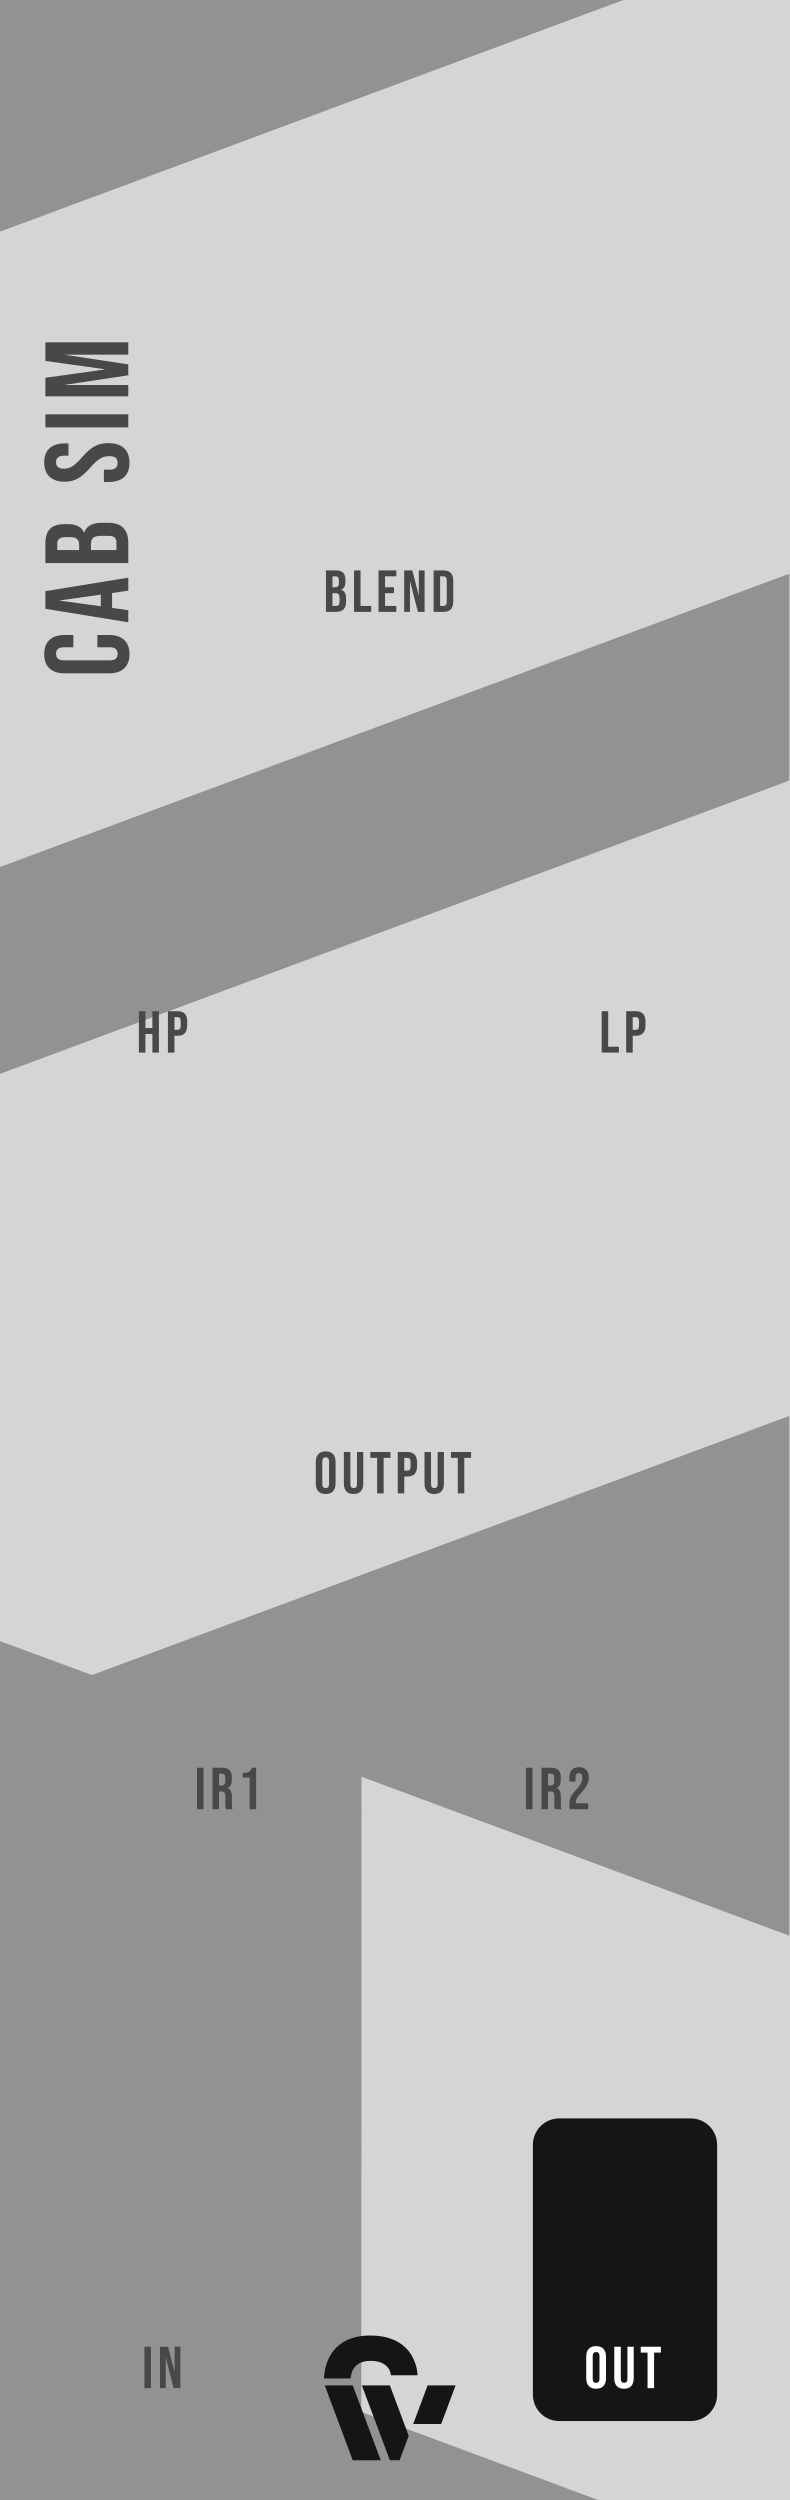
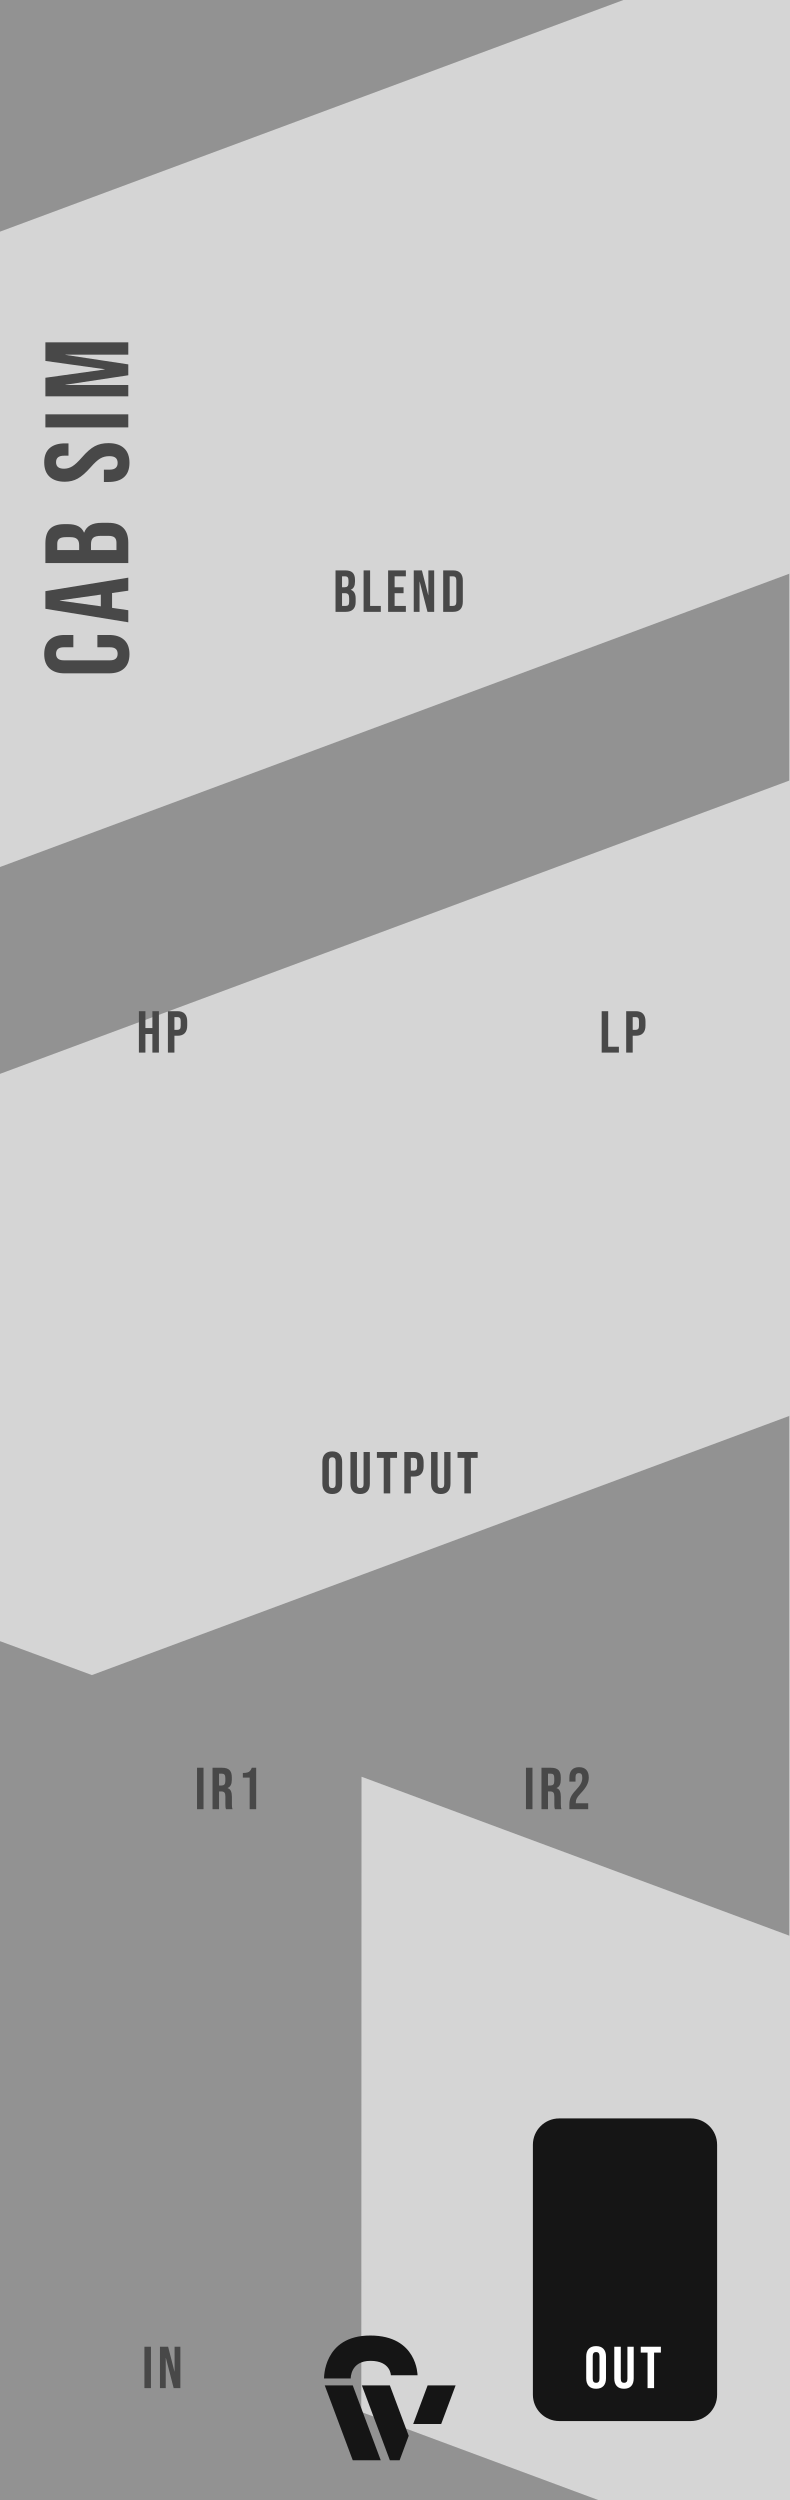
<svg xmlns="http://www.w3.org/2000/svg" width="120" height="380" viewBox="0 0 120 380">
  <g id="Group">
    <path id="Rectangle" fill="#929292" fill-rule="evenodd" stroke="none" d="M 0 380 L 120 380 L 120 0 L 0 0 Z" />
    <path id="Path-copy" fill="#d5d5d5" stroke="none" d="M 54.917 366.623 L 188.952 416.429 L 188.952 319.855 L 54.952 270.063 L 54.917 366.623 Z M -70.952 189.591 L -70.952 223.279 L 13.97 254.61 L 188.951 189.591 L 188.951 93.016 L -70.952 189.591 Z M -70.952 61.575 L -70.952 158.148 L 188.951 61.575 L 188.951 -35 L -70.952 61.575 Z" />
    <g id="Group-copy">
      <path id="Path" fill="#151515" stroke="none" d="M 57.873 373.961 L 53.618 373.961 L 49.362 362.58 L 53.618 362.58 L 57.873 373.961 Z" />
      <path id="path1" fill="#151515" stroke="none" d="M 60.743 373.961 L 59.259 373.961 L 55.003 362.58 L 59.259 362.58 L 62.124 370.243 L 60.743 373.961 Z" />
      <path id="path2" fill="#151515" stroke="none" d="M 67.06 368.45 L 69.254 362.58 L 64.999 362.58 L 62.805 368.448 L 67.06 368.45 Z" />
      <path id="path3" fill="#151515" stroke="none" d="M 63.466 361.038 L 59.412 361.038 C 59.412 361.038 59.382 358.849 56.311 358.849 C 53.24 358.849 53.309 361.53 53.309 361.53 L 49.255 361.53 C 49.255 361.53 49.103 355 56.279 355 C 63.454 355 63.466 361.038 63.466 361.038 Z" />
    </g>
  </g>
  <path id="Rounded-Rectangle" fill="#151515" fill-rule="evenodd" stroke="none" d="M 81 364 C 81 366.209 82.791 368 85 368 L 105 368 C 107.209 368 109 366.209 109 364 L 109 326 C 109 323.791 107.209 322 105 322 L 85 322 C 82.791 322 81 323.791 81 326 Z" />
  <path id="CAB-SIM" fill="#484848" fill-rule="evenodd" stroke="none" d="M 6.9 60.246 L 6.9 57.42 L 15.918 56.16 L 15.918 56.124 L 6.9 54.864 L 6.9 52.038 L 19.5 52.038 L 19.5 53.91 L 9.96 53.91 L 9.96 53.946 L 19.5 55.386 L 19.5 57.042 L 9.96 58.482 L 9.96 58.518 L 19.5 58.518 L 19.5 60.246 Z M 6.9 64.962 L 6.9 62.982 L 19.5 62.982 L 19.5 64.962 Z M 19.68 70.344 C 19.68 71.304 19.407 72.03 18.861 72.522 C 18.315 73.014 17.532 73.26 16.512 73.26 L 15.792 73.26 L 15.792 71.388 L 16.656 71.388 C 17.472 71.388 17.88 71.046 17.88 70.362 C 17.88 70.026 17.781 69.771 17.583 69.597 C 17.385 69.423 17.064 69.336 16.62 69.336 C 16.092 69.336 15.627 69.456 15.225 69.696 C 14.823 69.936 14.34 70.38 13.776 71.028 C 13.056 71.844 12.405 72.414 11.823 72.738 C 11.241 73.062 10.584 73.224 9.852 73.224 C 8.856 73.224 8.085 72.972 7.539 72.468 C 6.993 71.964 6.72 71.232 6.72 70.272 C 6.72 69.324 6.993 68.607 7.539 68.121 C 8.085 67.635 8.868 67.392 9.888 67.392 L 10.41 67.392 L 10.41 69.264 L 9.762 69.264 C 9.33 69.264 9.015 69.348 8.817 69.516 C 8.619 69.684 8.52 69.93 8.52 70.254 C 8.52 70.914 8.922 71.244 9.726 71.244 C 10.182 71.244 10.608 71.121 11.004 70.875 C 11.4 70.629 11.88 70.182 12.444 69.534 C 13.164 68.706 13.818 68.136 14.406 67.824 C 14.994 67.512 15.684 67.356 16.476 67.356 C 17.508 67.356 18.3 67.611 18.852 68.121 C 19.404 68.631 19.68 69.372 19.68 70.344 Z M 6.9 85.59 L 6.9 82.602 C 6.9 81.582 7.137 80.838 7.611 80.37 C 8.085 79.902 8.814 79.668 9.798 79.668 L 10.302 79.668 C 10.95 79.668 11.478 79.773 11.886 79.983 C 12.294 80.193 12.588 80.514 12.768 80.946 L 12.804 80.946 C 13.14 79.962 14.016 79.47 15.432 79.47 L 16.512 79.47 C 17.484 79.47 18.225 79.725 18.735 80.235 C 19.245 80.745 19.5 81.492 19.5 82.476 L 19.5 85.59 Z M 12.03 82.836 C 12.03 82.44 11.928 82.143 11.724 81.945 C 11.52 81.747 11.178 81.648 10.698 81.648 L 9.996 81.648 C 9.54 81.648 9.21 81.729 9.006 81.891 C 8.802 82.053 8.7 82.308 8.7 82.656 L 8.7 83.61 L 12.03 83.61 Z M 17.7 82.476 C 17.7 82.128 17.607 81.87 17.421 81.702 C 17.235 81.534 16.914 81.45 16.458 81.45 L 15.36 81.45 C 14.784 81.45 14.385 81.549 14.163 81.747 C 13.941 81.945 13.83 82.272 13.83 82.728 L 13.83 83.61 L 17.7 83.61 Z M 6.9 92.538 L 6.9 89.856 L 19.5 87.804 L 19.5 89.784 L 16.998 90.144 L 17.034 90.144 L 17.034 92.394 L 19.5 92.754 L 19.5 94.59 Z M 15.324 90.378 L 9.096 91.26 L 9.096 91.296 L 15.324 92.16 Z M 19.68 99.432 C 19.68 100.38 19.41 101.103 18.87 101.601 C 18.33 102.099 17.568 102.348 16.584 102.348 L 9.816 102.348 C 8.832 102.348 8.07 102.099 7.53 101.601 C 6.99 101.103 6.72 100.38 6.72 99.432 C 6.72 98.484 6.99 97.761 7.53 97.263 C 8.07 96.765 8.832 96.516 9.816 96.516 L 11.148 96.516 L 11.148 98.388 L 9.69 98.388 C 8.91 98.388 8.52 98.718 8.52 99.378 C 8.52 100.038 8.91 100.368 9.69 100.368 L 16.728 100.368 C 17.496 100.368 17.88 100.038 17.88 99.378 C 17.88 98.718 17.496 98.388 16.728 98.388 L 14.802 98.388 L 14.802 96.516 L 16.584 96.516 C 17.568 96.516 18.33 96.765 18.87 97.263 C 19.41 97.761 19.68 98.484 19.68 99.432 Z" />
  <g id="g1">
-     <path id="BLEND" fill="#484848" fill-rule="evenodd" stroke="none" d="M 65.908 86.7 L 67.42 86.7 C 67.912 86.7 68.281 86.832 68.527 87.096 C 68.773 87.36 68.896 87.747 68.896 88.257 L 68.896 91.443 C 68.896 91.953 68.773 92.34 68.527 92.604 C 68.281 92.868 67.912 93 67.42 93 L 65.908 93 Z M 67.402 92.1 C 67.564 92.1 67.688 92.052 67.775 91.956 C 67.863 91.86 67.906 91.704 67.906 91.488 L 67.906 88.212 C 67.906 87.996 67.863 87.84 67.775 87.744 C 67.688 87.648 67.564 87.6 67.402 87.6 L 66.898 87.6 L 66.898 92.1 Z M 61.435 86.7 L 62.677 86.7 L 63.64 90.471 L 63.658 90.471 L 63.658 86.7 L 64.54 86.7 L 64.54 93 L 63.523 93 L 62.335 88.401 L 62.317 88.401 L 62.317 93 L 61.435 93 Z M 57.538 86.7 L 60.238 86.7 L 60.238 87.6 L 58.528 87.6 L 58.528 89.265 L 59.887 89.265 L 59.887 90.165 L 58.528 90.165 L 58.528 92.1 L 60.238 92.1 L 60.238 93 L 57.538 93 Z M 53.812 86.7 L 54.802 86.7 L 54.802 92.1 L 56.431 92.1 L 56.431 93 L 53.812 93 Z M 49.546 86.7 L 51.04 86.7 C 51.55 86.7 51.922 86.819 52.156 87.056 C 52.39 87.293 52.507 87.657 52.507 88.149 L 52.507 88.401 C 52.507 88.725 52.455 88.989 52.349 89.193 C 52.244 89.397 52.084 89.544 51.868 89.634 L 51.868 89.652 C 52.36 89.82 52.606 90.258 52.606 90.966 L 52.606 91.506 C 52.606 91.992 52.478 92.362 52.223 92.617 C 51.968 92.872 51.595 93 51.103 93 L 49.546 93 Z M 50.923 89.265 C 51.121 89.265 51.27 89.214 51.368 89.112 C 51.467 89.01 51.517 88.839 51.517 88.599 L 51.517 88.248 C 51.517 88.02 51.477 87.855 51.395 87.753 C 51.314 87.651 51.187 87.6 51.013 87.6 L 50.536 87.6 L 50.536 89.265 Z M 51.103 92.1 C 51.277 92.1 51.406 92.053 51.49 91.961 C 51.574 91.867 51.616 91.707 51.616 91.479 L 51.616 90.93 C 51.616 90.642 51.567 90.443 51.467 90.332 C 51.368 90.22 51.205 90.165 50.977 90.165 L 50.536 90.165 L 50.536 92.1 Z" />
+     <path id="BLEND" fill="#484848" fill-rule="evenodd" stroke="none" d="M 67.362 86.7 L 68.874 86.7 C 69.366 86.7 69.735 86.832 69.981 87.096 C 70.227 87.36 70.35 87.747 70.35 88.257 L 70.35 91.443 C 70.35 91.953 70.227 92.34 69.981 92.604 C 69.735 92.868 69.366 93 68.874 93 L 67.362 93 Z M 68.856 92.1 C 69.018 92.1 69.143 92.052 69.23 91.956 C 69.317 91.86 69.36 91.704 69.36 91.488 L 69.36 88.212 C 69.36 87.996 69.317 87.84 69.23 87.744 C 69.143 87.648 69.018 87.6 68.856 87.6 L 68.352 87.6 L 68.352 92.1 Z M 62.889 86.7 L 64.131 86.7 L 65.094 90.471 L 65.112 90.471 L 65.112 86.7 L 65.994 86.7 L 65.994 93 L 64.977 93 L 63.789 88.401 L 63.771 88.401 L 63.771 93 L 62.889 93 Z M 58.992 86.7 L 61.692 86.7 L 61.692 87.6 L 59.982 87.6 L 59.982 89.265 L 61.341 89.265 L 61.341 90.165 L 59.982 90.165 L 59.982 92.1 L 61.692 92.1 L 61.692 93 L 58.992 93 Z M 55.266 86.7 L 56.256 86.7 L 56.256 92.1 L 57.885 92.1 L 57.885 93 L 55.266 93 Z M 51 86.7 L 52.494 86.7 C 53.004 86.7 53.376 86.819 53.61 87.056 C 53.844 87.293 53.961 87.657 53.961 88.149 L 53.961 88.401 C 53.961 88.725 53.909 88.989 53.803 89.193 C 53.698 89.397 53.538 89.544 53.322 89.634 L 53.322 89.652 C 53.814 89.82 54.06 90.258 54.06 90.966 L 54.06 91.506 C 54.06 91.992 53.932 92.362 53.677 92.617 C 53.422 92.872 53.049 93 52.557 93 L 51 93 Z M 52.377 89.265 C 52.575 89.265 52.723 89.214 52.822 89.112 C 52.921 89.01 52.971 88.839 52.971 88.599 L 52.971 88.248 C 52.971 88.02 52.931 87.855 52.849 87.753 C 52.768 87.651 52.641 87.6 52.467 87.6 L 51.99 87.6 L 51.99 89.265 Z M 52.557 92.1 C 52.731 92.1 52.86 92.053 52.944 91.961 C 53.028 91.867 53.07 91.707 53.07 91.479 L 53.07 90.93 C 53.07 90.642 53.02 90.443 52.921 90.332 C 52.822 90.22 52.659 90.165 52.431 90.165 L 51.99 90.165 L 51.99 92.1 Z" />
    <path id="HP" fill="#484848" fill-rule="evenodd" stroke="none" d="M 25.522 153.7 L 26.98 153.7 C 27.472 153.7 27.841 153.832 28.087 154.096 C 28.333 154.36 28.456 154.747 28.456 155.257 L 28.456 155.878 C 28.456 156.388 28.333 156.775 28.087 157.039 C 27.841 157.303 27.472 157.435 26.98 157.435 L 26.512 157.435 L 26.512 160 L 25.522 160 Z M 26.98 156.535 C 27.142 156.535 27.264 156.49 27.345 156.4 C 27.426 156.31 27.466 156.157 27.466 155.941 L 27.466 155.194 C 27.466 154.978 27.426 154.825 27.345 154.735 C 27.264 154.645 27.142 154.6 26.98 154.6 L 26.512 154.6 L 26.512 156.535 Z M 21.112 153.7 L 22.102 153.7 L 22.102 156.265 L 23.164 156.265 L 23.164 153.7 L 24.154 153.7 L 24.154 160 L 23.164 160 L 23.164 157.165 L 22.102 157.165 L 22.102 160 L 21.112 160 Z" />
    <path id="LP" fill="#484848" fill-rule="evenodd" stroke="none" d="M 95.18 153.7 L 96.638 153.7 C 97.13 153.7 97.499 153.832 97.745 154.096 C 97.991 154.36 98.114 154.747 98.114 155.257 L 98.114 155.878 C 98.114 156.388 97.991 156.775 97.745 157.039 C 97.499 157.303 97.13 157.435 96.638 157.435 L 96.17 157.435 L 96.17 160 L 95.18 160 Z M 96.638 156.535 C 96.8 156.535 96.922 156.49 97.003 156.4 C 97.084 156.31 97.124 156.157 97.124 155.941 L 97.124 155.194 C 97.124 154.978 97.084 154.825 97.003 154.735 C 96.922 154.645 96.8 154.6 96.638 154.6 L 96.17 154.6 L 96.17 156.535 Z M 91.454 153.7 L 92.444 153.7 L 92.444 159.1 L 94.073 159.1 L 94.073 160 L 91.454 160 Z" />
-     <path id="OUTPUT" fill="#484848" fill-rule="evenodd" stroke="none" d="M 69.582 221.6 L 68.547 221.6 L 68.547 220.7 L 71.607 220.7 L 71.607 221.6 L 70.572 221.6 L 70.572 227 L 69.582 227 Z M 66 227.09 C 65.52 227.09 65.154 226.954 64.902 226.68 C 64.65 226.408 64.524 226.016 64.524 225.506 L 64.524 220.7 L 65.514 220.7 L 65.514 225.578 C 65.514 225.794 65.558 225.95 65.645 226.046 C 65.732 226.142 65.856 226.19 66.018 226.19 C 66.18 226.19 66.305 226.142 66.392 226.046 C 66.478 225.95 66.522 225.794 66.522 225.578 L 66.522 220.7 L 67.476 220.7 L 67.476 225.506 C 67.476 226.016 67.35 226.408 67.098 226.68 C 66.846 226.954 66.48 227.09 66 227.09 Z M 60.456 220.7 L 61.914 220.7 C 62.406 220.7 62.775 220.832 63.021 221.096 C 63.267 221.36 63.39 221.747 63.39 222.257 L 63.39 222.878 C 63.39 223.388 63.267 223.775 63.021 224.039 C 62.775 224.303 62.406 224.435 61.914 224.435 L 61.446 224.435 L 61.446 227 L 60.456 227 Z M 61.914 223.535 C 62.076 223.535 62.198 223.49 62.279 223.4 C 62.36 223.31 62.4 223.157 62.4 222.941 L 62.4 222.194 C 62.4 221.978 62.36 221.825 62.279 221.735 C 62.198 221.645 62.076 221.6 61.914 221.6 L 61.446 221.6 L 61.446 223.535 Z M 57.324 221.6 L 56.289 221.6 L 56.289 220.7 L 59.349 220.7 L 59.349 221.6 L 58.314 221.6 L 58.314 227 L 57.324 227 Z M 53.742 227.09 C 53.262 227.09 52.896 226.954 52.644 226.68 C 52.392 226.408 52.266 226.016 52.266 225.506 L 52.266 220.7 L 53.256 220.7 L 53.256 225.578 C 53.256 225.794 53.3 225.95 53.387 226.046 C 53.474 226.142 53.598 226.19 53.76 226.19 C 53.922 226.19 54.047 226.142 54.134 226.046 C 54.221 225.95 54.264 225.794 54.264 225.578 L 54.264 220.7 L 55.218 220.7 L 55.218 225.506 C 55.218 226.016 55.092 226.408 54.84 226.68 C 54.588 226.954 54.222 227.09 53.742 227.09 Z M 49.503 227.09 C 49.017 227.09 48.645 226.952 48.387 226.676 C 48.129 226.4 48 226.01 48 225.506 L 48 222.194 C 48 221.69 48.129 221.3 48.387 221.024 C 48.645 220.748 49.017 220.61 49.503 220.61 C 49.989 220.61 50.361 220.748 50.619 221.024 C 50.877 221.3 51.006 221.69 51.006 222.194 L 51.006 225.506 C 51.006 226.01 50.877 226.4 50.619 226.676 C 50.361 226.952 49.989 227.09 49.503 227.09 Z M 49.503 226.19 C 49.845 226.19 50.016 225.983 50.016 225.569 L 50.016 222.131 C 50.016 221.717 49.845 221.51 49.503 221.51 C 49.161 221.51 48.99 221.717 48.99 222.131 L 48.99 225.569 C 48.99 225.983 49.161 226.19 49.503 226.19 Z" />
+     <path id="OUTPUT" fill="#484848" fill-rule="evenodd" stroke="none" d="M 70.582 221.6 L 69.547 221.6 L 69.547 220.7 L 72.607 220.7 L 72.607 221.6 L 71.572 221.6 L 71.572 227 L 70.582 227 Z M 67 227.09 C 66.52 227.09 66.154 226.954 65.902 226.68 C 65.65 226.408 65.524 226.016 65.524 225.506 L 65.524 220.7 L 66.514 220.7 L 66.514 225.578 C 66.514 225.794 66.558 225.95 66.645 226.046 C 66.732 226.142 66.856 226.19 67.018 226.19 C 67.18 226.19 67.305 226.142 67.392 226.046 C 67.478 225.95 67.522 225.794 67.522 225.578 L 67.522 220.7 L 68.476 220.7 L 68.476 225.506 C 68.476 226.016 68.35 226.408 68.098 226.68 C 67.846 226.954 67.48 227.09 67 227.09 Z M 61.456 220.7 L 62.914 220.7 C 63.406 220.7 63.775 220.832 64.021 221.096 C 64.267 221.36 64.39 221.747 64.39 222.257 L 64.39 222.878 C 64.39 223.388 64.267 223.775 64.021 224.039 C 63.775 224.303 63.406 224.435 62.914 224.435 L 62.446 224.435 L 62.446 227 L 61.456 227 Z M 62.914 223.535 C 63.076 223.535 63.198 223.49 63.279 223.4 C 63.36 223.31 63.4 223.157 63.4 222.941 L 63.4 222.194 C 63.4 221.978 63.36 221.825 63.279 221.735 C 63.198 221.645 63.076 221.6 62.914 221.6 L 62.446 221.6 L 62.446 223.535 Z M 58.324 221.6 L 57.289 221.6 L 57.289 220.7 L 60.349 220.7 L 60.349 221.6 L 59.314 221.6 L 59.314 227 L 58.324 227 Z M 54.742 227.09 C 54.262 227.09 53.896 226.954 53.644 226.68 C 53.392 226.408 53.266 226.016 53.266 225.506 L 53.266 220.7 L 54.256 220.7 L 54.256 225.578 C 54.256 225.794 54.3 225.95 54.387 226.046 C 54.474 226.142 54.598 226.19 54.76 226.19 C 54.922 226.19 55.047 226.142 55.134 226.046 C 55.221 225.95 55.264 225.794 55.264 225.578 L 55.264 220.7 L 56.218 220.7 L 56.218 225.506 C 56.218 226.016 56.092 226.408 55.84 226.68 C 55.588 226.954 55.222 227.09 54.742 227.09 Z M 50.503 227.09 C 50.017 227.09 49.645 226.952 49.387 226.676 C 49.129 226.4 49 226.01 49 225.506 L 49 222.194 C 49 221.69 49.129 221.3 49.387 221.024 C 49.645 220.748 50.017 220.61 50.503 220.61 C 50.989 220.61 51.361 220.748 51.619 221.024 C 51.877 221.3 52.006 221.69 52.006 222.194 L 52.006 225.506 C 52.006 226.01 51.877 226.4 51.619 226.676 C 51.361 226.952 50.989 227.09 50.503 227.09 Z M 50.503 226.19 C 50.845 226.19 51.016 225.983 51.016 225.569 L 51.016 222.131 C 51.016 221.717 50.845 221.51 50.503 221.51 C 50.161 221.51 49.99 221.717 49.99 222.131 L 49.99 225.569 C 49.99 225.983 50.161 226.19 50.503 226.19 Z" />
    <path id="IR1" fill="#484848" fill-rule="evenodd" stroke="none" d="M 37.948 270.194 L 36.912 270.194 L 36.912 269.492 C 37.195 269.492 37.421 269.468 37.592 269.42 C 37.763 269.372 37.899 269.293 38.001 269.182 C 38.103 269.07 38.194 268.91 38.272 268.7 L 38.938 268.7 L 38.938 275 L 37.948 275 Z M 32.305 268.7 L 33.772 268.7 C 34.282 268.7 34.654 268.818 34.888 269.055 C 35.122 269.293 35.238 269.657 35.238 270.149 L 35.238 270.536 C 35.238 271.19 35.023 271.604 34.59 271.778 L 34.59 271.796 C 34.831 271.868 35 272.015 35.099 272.237 C 35.198 272.459 35.248 272.756 35.248 273.128 L 35.248 274.235 C 35.248 274.415 35.254 274.56 35.265 274.672 C 35.278 274.783 35.307 274.892 35.355 275 L 34.347 275 C 34.312 274.898 34.287 274.802 34.276 274.712 C 34.264 274.622 34.258 274.46 34.258 274.226 L 34.258 273.074 C 34.258 272.786 34.211 272.585 34.118 272.471 C 34.025 272.357 33.865 272.3 33.637 272.3 L 33.294 272.3 L 33.294 275 L 32.305 275 Z M 33.654 271.4 C 33.853 271.4 34.001 271.349 34.1 271.247 C 34.199 271.145 34.249 270.974 34.249 270.734 L 34.249 270.248 C 34.249 270.02 34.208 269.855 34.127 269.753 C 34.046 269.651 33.919 269.6 33.744 269.6 L 33.294 269.6 L 33.294 271.4 Z M 29.947 268.7 L 30.937 268.7 L 30.937 275 L 29.947 275 Z" />
    <path id="IR2" fill="#484848" fill-rule="evenodd" stroke="none" d="M 86.544 274.316 C 86.544 273.866 86.616 273.48 86.759 273.159 C 86.904 272.839 87.161 272.483 87.534 272.093 C 87.9 271.703 88.153 271.37 88.294 271.094 C 88.435 270.818 88.506 270.53 88.506 270.23 C 88.506 269.96 88.462 269.772 88.375 269.667 C 88.288 269.562 88.16 269.51 87.993 269.51 C 87.65 269.51 87.48 269.717 87.48 270.131 L 87.48 270.806 L 86.544 270.806 L 86.544 270.194 C 86.544 269.684 86.669 269.293 86.922 269.02 C 87.174 268.746 87.539 268.61 88.02 268.61 C 88.5 268.61 88.866 268.746 89.118 269.02 C 89.369 269.293 89.495 269.684 89.495 270.194 C 89.495 270.578 89.404 270.953 89.221 271.319 C 89.038 271.685 88.722 272.105 88.272 272.579 C 87.978 272.891 87.78 273.145 87.677 273.34 C 87.576 273.534 87.524 273.743 87.524 273.965 L 87.524 274.1 L 89.406 274.1 L 89.406 275 L 86.544 275 Z M 82.304 268.7 L 83.772 268.7 C 84.282 268.7 84.653 268.818 84.887 269.055 C 85.121 269.293 85.239 269.657 85.239 270.149 L 85.239 270.536 C 85.239 271.19 85.022 271.604 84.591 271.778 L 84.591 271.796 C 84.831 271.868 85 272.015 85.099 272.237 C 85.198 272.459 85.247 272.756 85.247 273.128 L 85.247 274.235 C 85.247 274.415 85.254 274.56 85.266 274.672 C 85.277 274.783 85.308 274.892 85.355 275 L 84.348 275 C 84.312 274.898 84.287 274.802 84.275 274.712 C 84.264 274.622 84.257 274.46 84.257 274.226 L 84.257 273.074 C 84.257 272.786 84.211 272.585 84.118 272.471 C 84.025 272.357 83.865 272.3 83.636 272.3 L 83.295 272.3 L 83.295 275 L 82.304 275 Z M 83.655 271.4 C 83.853 271.4 84.001 271.349 84.1 271.247 C 84.199 271.145 84.248 270.974 84.248 270.734 L 84.248 270.248 C 84.248 270.02 84.208 269.855 84.127 269.753 C 84.046 269.651 83.919 269.6 83.744 269.6 L 83.295 269.6 L 83.295 271.4 Z M 79.947 268.7 L 80.937 268.7 L 80.937 275 L 79.947 275 Z" />
    <path id="IN" fill="#484848" fill-rule="evenodd" stroke="none" d="M 24.312 356.7 L 25.554 356.7 L 26.517 360.471 L 26.535 360.471 L 26.535 356.7 L 27.416 356.7 L 27.416 363 L 26.399 363 L 25.212 358.401 L 25.194 358.401 L 25.194 363 L 24.312 363 Z M 21.953 356.7 L 22.944 356.7 L 22.944 363 L 21.953 363 Z" />
    <path id="OUT" fill="#ffffff" fill-rule="evenodd" stroke="none" d="M 98.429 357.6 L 97.394 357.6 L 97.394 356.7 L 100.454 356.7 L 100.454 357.6 L 99.419 357.6 L 99.419 363 L 98.429 363 Z M 94.847 363.09 C 94.367 363.09 94.001 362.953 93.749 362.681 C 93.497 362.408 93.371 362.016 93.371 361.506 L 93.371 356.7 L 94.361 356.7 L 94.361 361.578 C 94.361 361.794 94.405 361.95 94.492 362.046 C 94.578 362.142 94.703 362.19 94.865 362.19 C 95.027 362.19 95.151 362.142 95.239 362.046 C 95.326 361.95 95.369 361.794 95.369 361.578 L 95.369 356.7 L 96.323 356.7 L 96.323 361.506 C 96.323 362.016 96.197 362.408 95.945 362.681 C 95.693 362.953 95.327 363.09 94.847 363.09 Z M 90.608 363.09 C 90.122 363.09 89.75 362.952 89.492 362.676 C 89.234 362.4 89.105 362.01 89.105 361.506 L 89.105 358.194 C 89.105 357.69 89.234 357.3 89.492 357.024 C 89.75 356.748 90.122 356.61 90.608 356.61 C 91.094 356.61 91.466 356.748 91.724 357.024 C 91.982 357.3 92.111 357.69 92.111 358.194 L 92.111 361.506 C 92.111 362.01 91.982 362.4 91.724 362.676 C 91.466 362.952 91.094 363.09 90.608 363.09 Z M 90.608 362.19 C 90.95 362.19 91.121 361.983 91.121 361.569 L 91.121 358.131 C 91.121 357.717 90.95 357.51 90.608 357.51 C 90.266 357.51 90.095 357.717 90.095 358.131 L 90.095 361.569 C 90.095 361.983 90.266 362.19 90.608 362.19 Z" />
  </g>
</svg>
